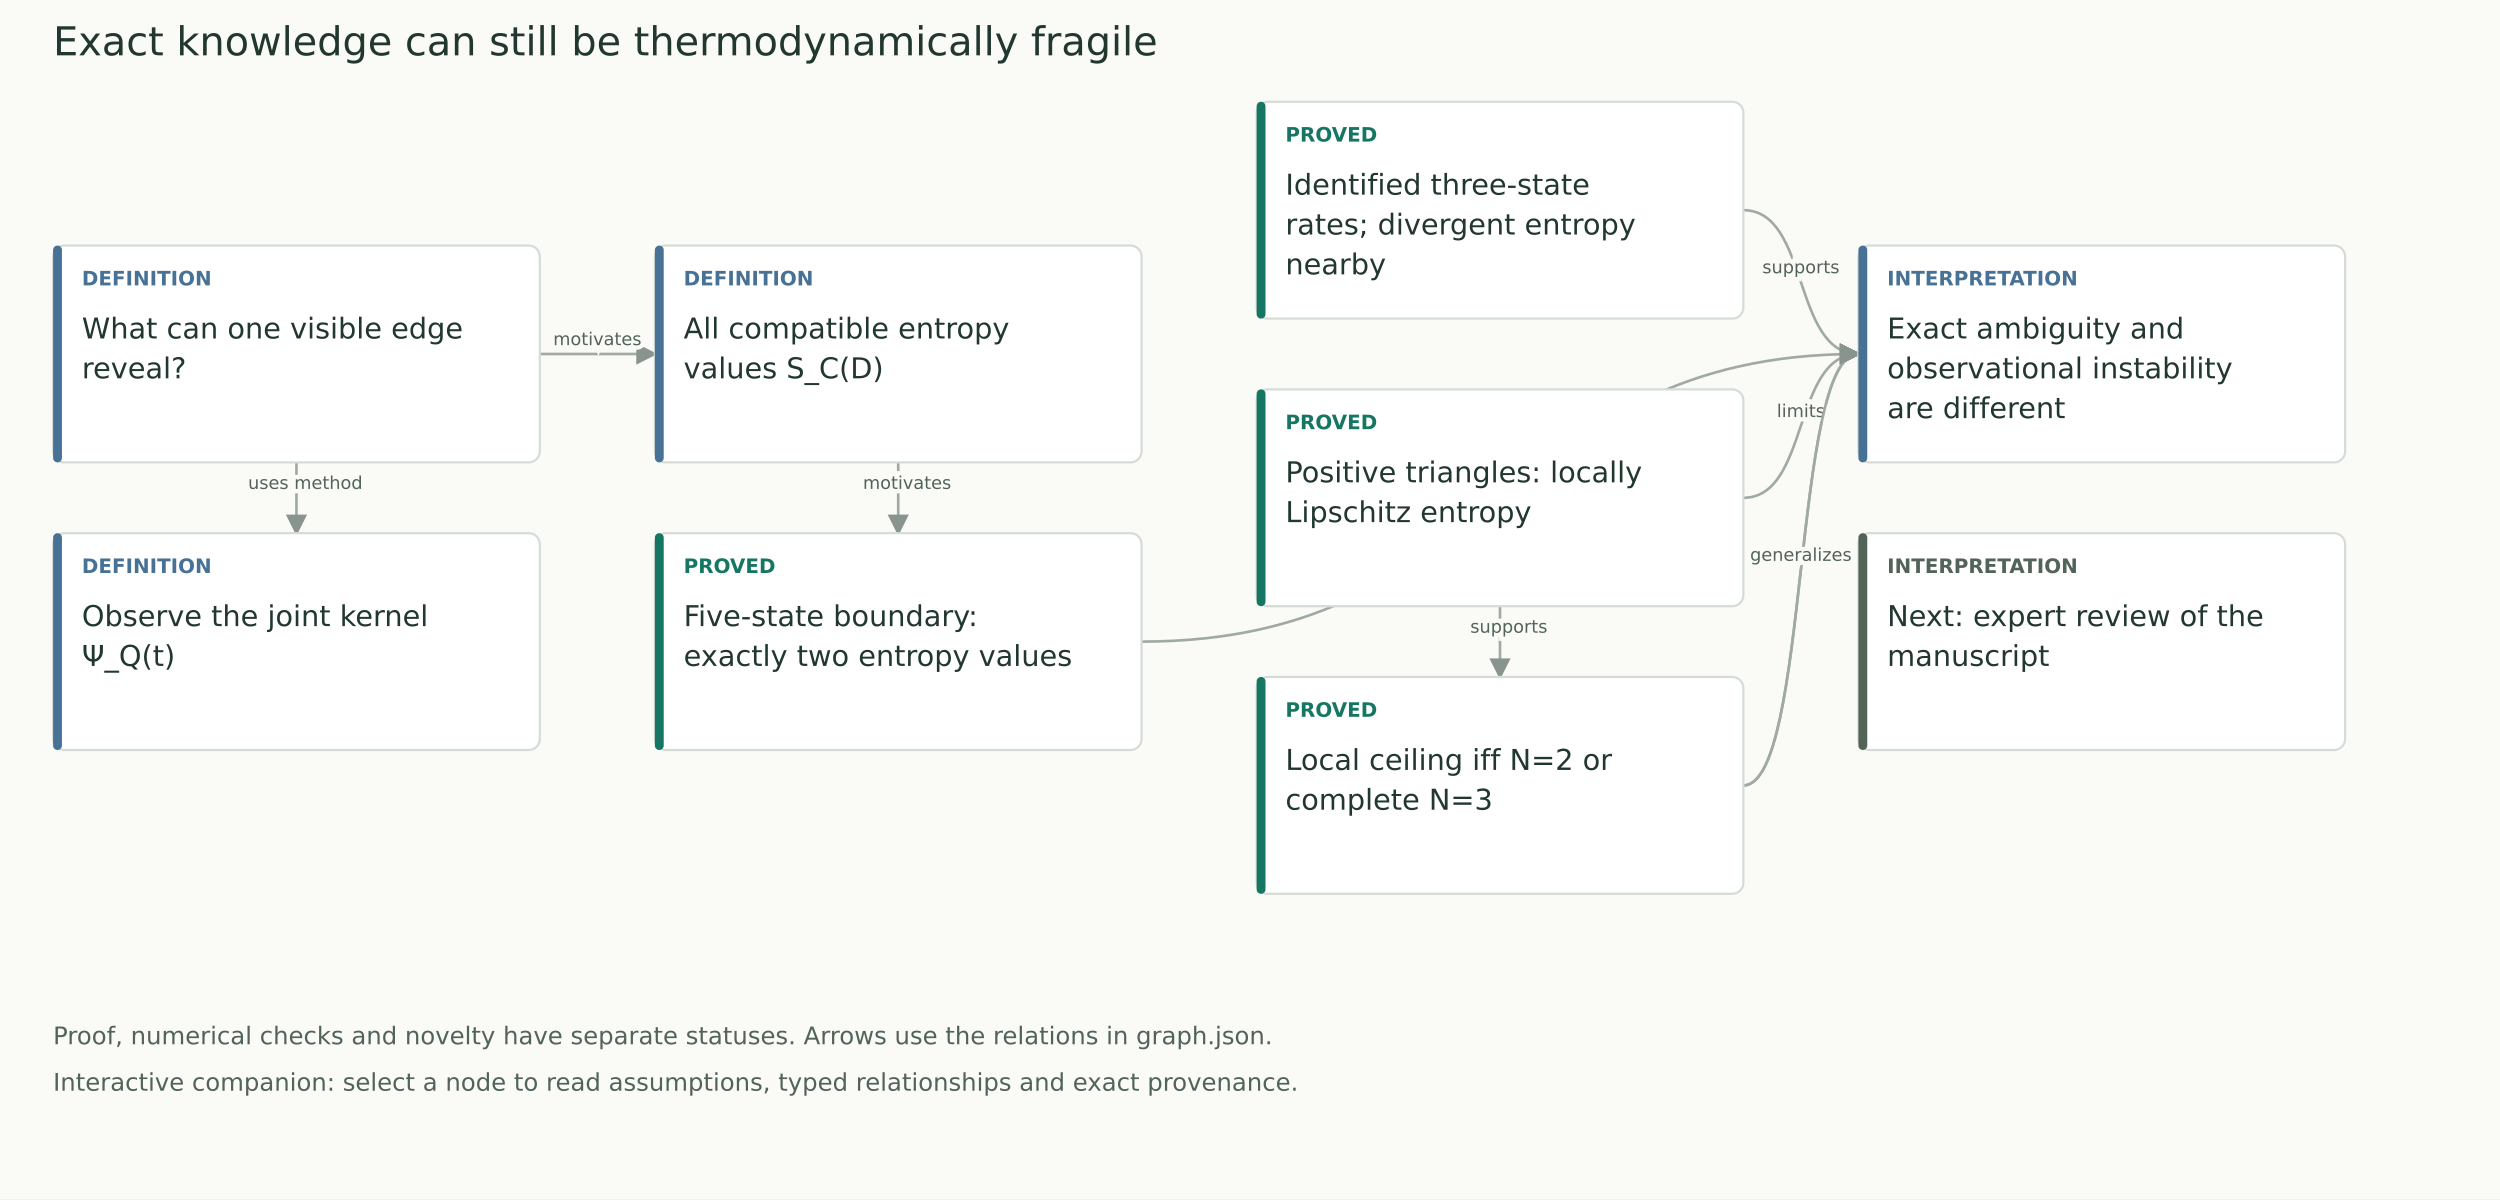
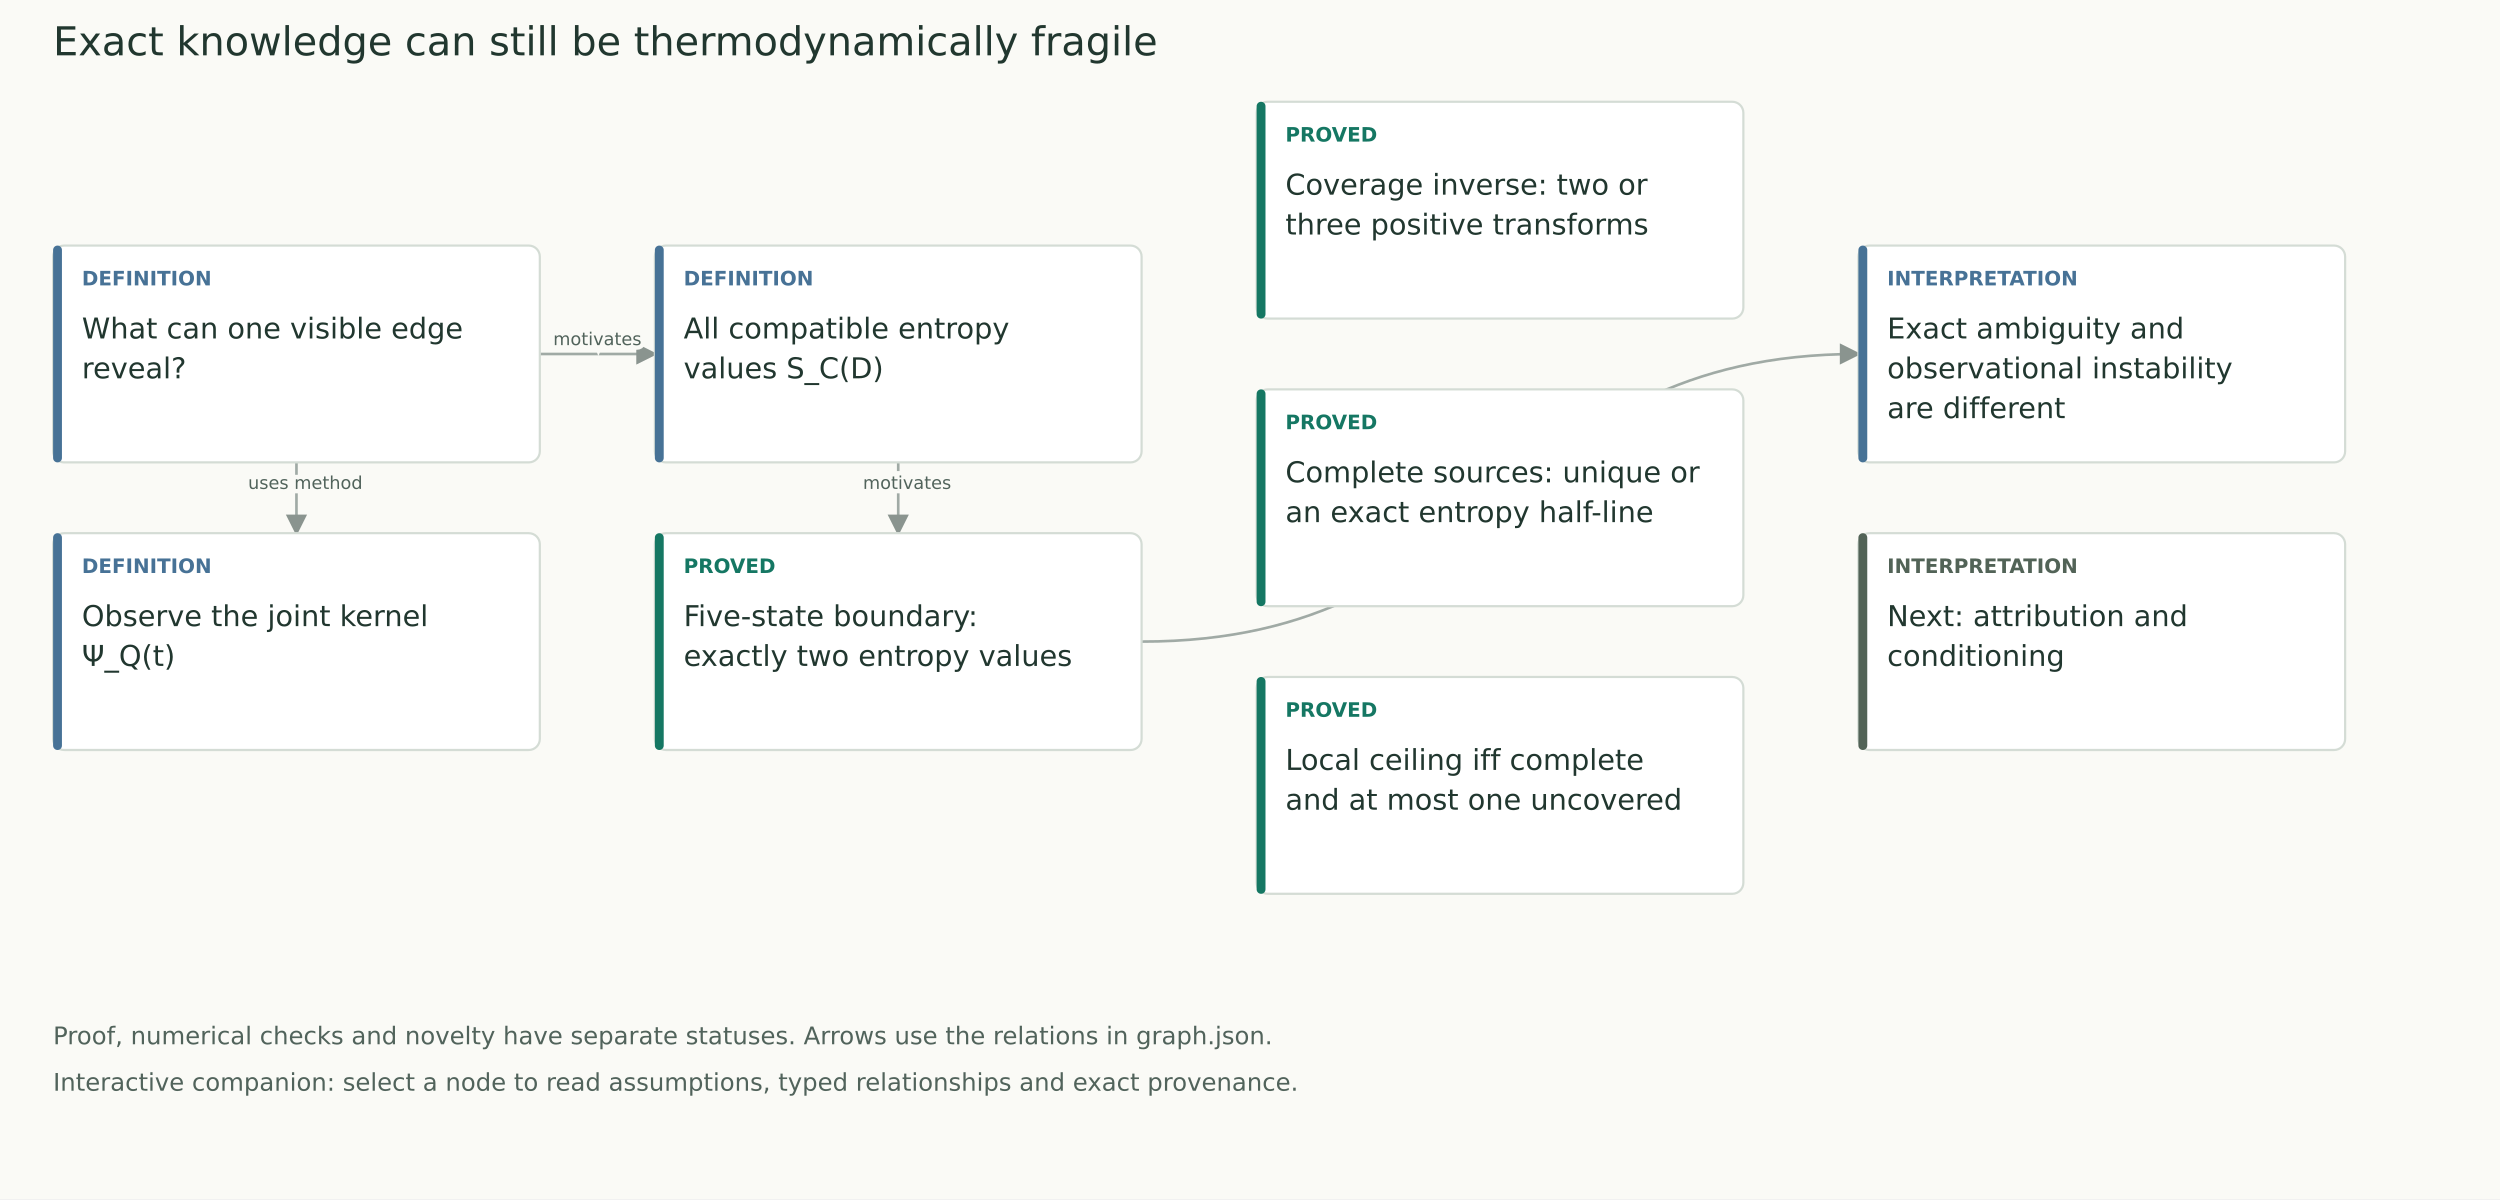
<svg xmlns="http://www.w3.org/2000/svg" width="1130" height="542" viewBox="0 0 1130 542" role="img" aria-labelledby="title desc">
  <defs>
    <marker id="arrow" markerWidth="8" markerHeight="8" refX="7" refY="4" orient="auto">
      <path d="M0,0 L8,4 L0,8" fill="#8a948f" />
    </marker>
  </defs>
  <rect width="100%" height="100%" fill="#fafaf6" />
  <text x="24" y="25" font-family="DejaVu Sans,sans-serif" font-size="18" fill="#21372f">Exact knowledge can still be thermodynamically fragile</text>
  <path d="M134.0,209 L134.0,241" fill="none" stroke="#a0aaa5" stroke-width="1.2" marker-end="url(#arrow)" />
  <text x="138.0" y="221.0" text-anchor="middle" font-family="DejaVu Sans,sans-serif" font-size="8" fill="#51635b" style="paint-order:stroke;stroke:#fafaf6;stroke-width:4px">uses method</text>
  <path d="M244,160.0 C274,160.0 266,160.0 296,160.0" fill="none" stroke="#a0aaa5" stroke-width="1.2" marker-end="url(#arrow)" />
  <text x="270.0" y="156.0" text-anchor="middle" font-family="DejaVu Sans,sans-serif" font-size="8" fill="#51635b" style="paint-order:stroke;stroke:#fafaf6;stroke-width:4px">motivates</text>
  <path d="M516,290.0 C678.0,290.0 678.0,160.0 840,160.0" fill="none" stroke="#a0aaa5" stroke-width="1.2" marker-end="url(#arrow)" />
  <text x="678.0" y="221.0" text-anchor="middle" font-family="DejaVu Sans,sans-serif" font-size="8" fill="#51635b" style="paint-order:stroke;stroke:#fafaf6;stroke-width:4px">supports</text>
-   <path d="M788,355.0 C818,355.0 810,160.0 840,160.0" fill="none" stroke="#a0aaa5" stroke-width="1.2" marker-end="url(#arrow)" />
-   <text x="814.0" y="253.5" text-anchor="middle" font-family="DejaVu Sans,sans-serif" font-size="8" fill="#51635b" style="paint-order:stroke;stroke:#fafaf6;stroke-width:4px">supports</text>
-   <path d="M678.0,274 L678.0,306" fill="none" stroke="#a0aaa5" stroke-width="1.2" marker-end="url(#arrow)" />
-   <text x="682.0" y="286.0" text-anchor="middle" font-family="DejaVu Sans,sans-serif" font-size="8" fill="#51635b" style="paint-order:stroke;stroke:#fafaf6;stroke-width:4px">supports</text>
  <path d="M406.0,209 L406.0,241" fill="none" stroke="#a0aaa5" stroke-width="1.2" marker-end="url(#arrow)" />
  <text x="410.0" y="221.0" text-anchor="middle" font-family="DejaVu Sans,sans-serif" font-size="8" fill="#51635b" style="paint-order:stroke;stroke:#fafaf6;stroke-width:4px">motivates</text>
-   <path d="M788,95.0 C818,95.0 810,160.0 840,160.0" fill="none" stroke="#a0aaa5" stroke-width="1.2" marker-end="url(#arrow)" />
-   <text x="814.0" y="123.5" text-anchor="middle" font-family="DejaVu Sans,sans-serif" font-size="8" fill="#51635b" style="paint-order:stroke;stroke:#fafaf6;stroke-width:4px">supports</text>
-   <path d="M788,225.0 C818,225.0 810,160.0 840,160.0" fill="none" stroke="#a0aaa5" stroke-width="1.2" marker-end="url(#arrow)" />
-   <text x="814.0" y="188.5" text-anchor="middle" font-family="DejaVu Sans,sans-serif" font-size="8" fill="#51635b" style="paint-order:stroke;stroke:#fafaf6;stroke-width:4px">limits</text>
-   <path d="M788,355.0 C818,355.0 810,160.0 840,160.0" fill="none" stroke="#a0aaa5" stroke-width="1.2" marker-end="url(#arrow)" />
-   <text x="814.0" y="253.5" text-anchor="middle" font-family="DejaVu Sans,sans-serif" font-size="8" fill="#51635b" style="paint-order:stroke;stroke:#fafaf6;stroke-width:4px">generalizes</text>
  <g>
    <rect x="24" y="111" width="220" height="98" rx="5" fill="white" stroke="#d4dcd5" />
    <rect x="24" y="111" width="4" height="98" rx="2" fill="#477296" />
    <text x="37" y="129" font-family="DejaVu Sans,sans-serif" font-size="9" font-weight="bold" fill="#477296">DEFINITION</text>
    <text x="37" y="153" font-family="DejaVu Sans,sans-serif" font-size="13" fill="#21372f">What can one visible edge</text>
    <text x="37" y="171" font-family="DejaVu Sans,sans-serif" font-size="13" fill="#21372f">reveal?</text>
  </g>
  <g>
    <rect x="24" y="241" width="220" height="98" rx="5" fill="white" stroke="#d4dcd5" />
    <rect x="24" y="241" width="4" height="98" rx="2" fill="#477296" />
    <text x="37" y="259" font-family="DejaVu Sans,sans-serif" font-size="9" font-weight="bold" fill="#477296">DEFINITION</text>
    <text x="37" y="283" font-family="DejaVu Sans,sans-serif" font-size="13" fill="#21372f">Observe the joint kernel</text>
    <text x="37" y="301" font-family="DejaVu Sans,sans-serif" font-size="13" fill="#21372f">Ψ_Q(t)</text>
  </g>
  <g>
    <rect x="296" y="111" width="220" height="98" rx="5" fill="white" stroke="#d4dcd5" />
    <rect x="296" y="111" width="4" height="98" rx="2" fill="#477296" />
    <text x="309" y="129" font-family="DejaVu Sans,sans-serif" font-size="9" font-weight="bold" fill="#477296">DEFINITION</text>
    <text x="309" y="153" font-family="DejaVu Sans,sans-serif" font-size="13" fill="#21372f">All compatible entropy</text>
    <text x="309" y="171" font-family="DejaVu Sans,sans-serif" font-size="13" fill="#21372f">values S_C(D)</text>
  </g>
  <g>
    <rect x="296" y="241" width="220" height="98" rx="5" fill="white" stroke="#d4dcd5" />
    <rect x="296" y="241" width="4" height="98" rx="2" fill="#157763" />
    <text x="309" y="259" font-family="DejaVu Sans,sans-serif" font-size="9" font-weight="bold" fill="#157763">PROVED</text>
    <text x="309" y="283" font-family="DejaVu Sans,sans-serif" font-size="13" fill="#21372f">Five-state boundary:</text>
    <text x="309" y="301" font-family="DejaVu Sans,sans-serif" font-size="13" fill="#21372f">exactly two entropy values</text>
  </g>
  <g>
    <rect x="568" y="46" width="220" height="98" rx="5" fill="white" stroke="#d4dcd5" />
    <rect x="568" y="46" width="4" height="98" rx="2" fill="#157763" />
    <text x="581" y="64" font-family="DejaVu Sans,sans-serif" font-size="9" font-weight="bold" fill="#157763">PROVED</text>
-     <text x="581" y="88" font-family="DejaVu Sans,sans-serif" font-size="13" fill="#21372f">Identified three-state</text>
-     <text x="581" y="106" font-family="DejaVu Sans,sans-serif" font-size="13" fill="#21372f">rates; divergent entropy</text>
-     <text x="581" y="124" font-family="DejaVu Sans,sans-serif" font-size="13" fill="#21372f">nearby</text>
+     <text x="581" y="88" font-family="DejaVu Sans,sans-serif" font-size="13" fill="#21372f">Coverage inverse: two or</text>
+     <text x="581" y="106" font-family="DejaVu Sans,sans-serif" font-size="13" fill="#21372f">three positive transforms</text>
  </g>
  <g>
    <rect x="568" y="176" width="220" height="98" rx="5" fill="white" stroke="#d4dcd5" />
    <rect x="568" y="176" width="4" height="98" rx="2" fill="#157763" />
    <text x="581" y="194" font-family="DejaVu Sans,sans-serif" font-size="9" font-weight="bold" fill="#157763">PROVED</text>
-     <text x="581" y="218" font-family="DejaVu Sans,sans-serif" font-size="13" fill="#21372f">Positive triangles: locally</text>
-     <text x="581" y="236" font-family="DejaVu Sans,sans-serif" font-size="13" fill="#21372f">Lipschitz entropy</text>
+     <text x="581" y="218" font-family="DejaVu Sans,sans-serif" font-size="13" fill="#21372f">Complete sources: unique or</text>
+     <text x="581" y="236" font-family="DejaVu Sans,sans-serif" font-size="13" fill="#21372f">an exact entropy half-line</text>
  </g>
  <g>
    <rect x="568" y="306" width="220" height="98" rx="5" fill="white" stroke="#d4dcd5" />
    <rect x="568" y="306" width="4" height="98" rx="2" fill="#157763" />
    <text x="581" y="324" font-family="DejaVu Sans,sans-serif" font-size="9" font-weight="bold" fill="#157763">PROVED</text>
-     <text x="581" y="348" font-family="DejaVu Sans,sans-serif" font-size="13" fill="#21372f">Local ceiling iff N=2 or</text>
-     <text x="581" y="366" font-family="DejaVu Sans,sans-serif" font-size="13" fill="#21372f">complete N=3</text>
+     <text x="581" y="348" font-family="DejaVu Sans,sans-serif" font-size="13" fill="#21372f">Local ceiling iff complete</text>
+     <text x="581" y="366" font-family="DejaVu Sans,sans-serif" font-size="13" fill="#21372f">and at most one uncovered</text>
  </g>
  <g>
    <rect x="840" y="111" width="220" height="98" rx="5" fill="white" stroke="#d4dcd5" />
    <rect x="840" y="111" width="4" height="98" rx="2" fill="#477296" />
    <text x="853" y="129" font-family="DejaVu Sans,sans-serif" font-size="9" font-weight="bold" fill="#477296">INTERPRETATION</text>
    <text x="853" y="153" font-family="DejaVu Sans,sans-serif" font-size="13" fill="#21372f">Exact ambiguity and</text>
    <text x="853" y="171" font-family="DejaVu Sans,sans-serif" font-size="13" fill="#21372f">observational instability</text>
    <text x="853" y="189" font-family="DejaVu Sans,sans-serif" font-size="13" fill="#21372f">are different</text>
  </g>
  <g>
    <rect x="840" y="241" width="220" height="98" rx="5" fill="white" stroke="#d4dcd5" />
    <rect x="840" y="241" width="4" height="98" rx="2" fill="#526357" />
    <text x="853" y="259" font-family="DejaVu Sans,sans-serif" font-size="9" font-weight="bold" fill="#526357">INTERPRETATION</text>
-     <text x="853" y="283" font-family="DejaVu Sans,sans-serif" font-size="13" fill="#21372f">Next: expert review of the</text>
-     <text x="853" y="301" font-family="DejaVu Sans,sans-serif" font-size="13" fill="#21372f">manuscript</text>
+     <text x="853" y="283" font-family="DejaVu Sans,sans-serif" font-size="13" fill="#21372f">Next: attribution and</text>
+     <text x="853" y="301" font-family="DejaVu Sans,sans-serif" font-size="13" fill="#21372f">conditioning</text>
  </g>
  <text x="24" y="472" font-family="DejaVu Sans,sans-serif" font-size="11" fill="#51635b">Proof, numerical checks and novelty have separate statuses. Arrows use the relations in graph.json.</text>
  <text x="24" y="493" font-family="DejaVu Sans,sans-serif" font-size="11" fill="#51635b">Interactive companion: select a node to read assumptions, typed relationships and exact provenance.</text>
</svg>
